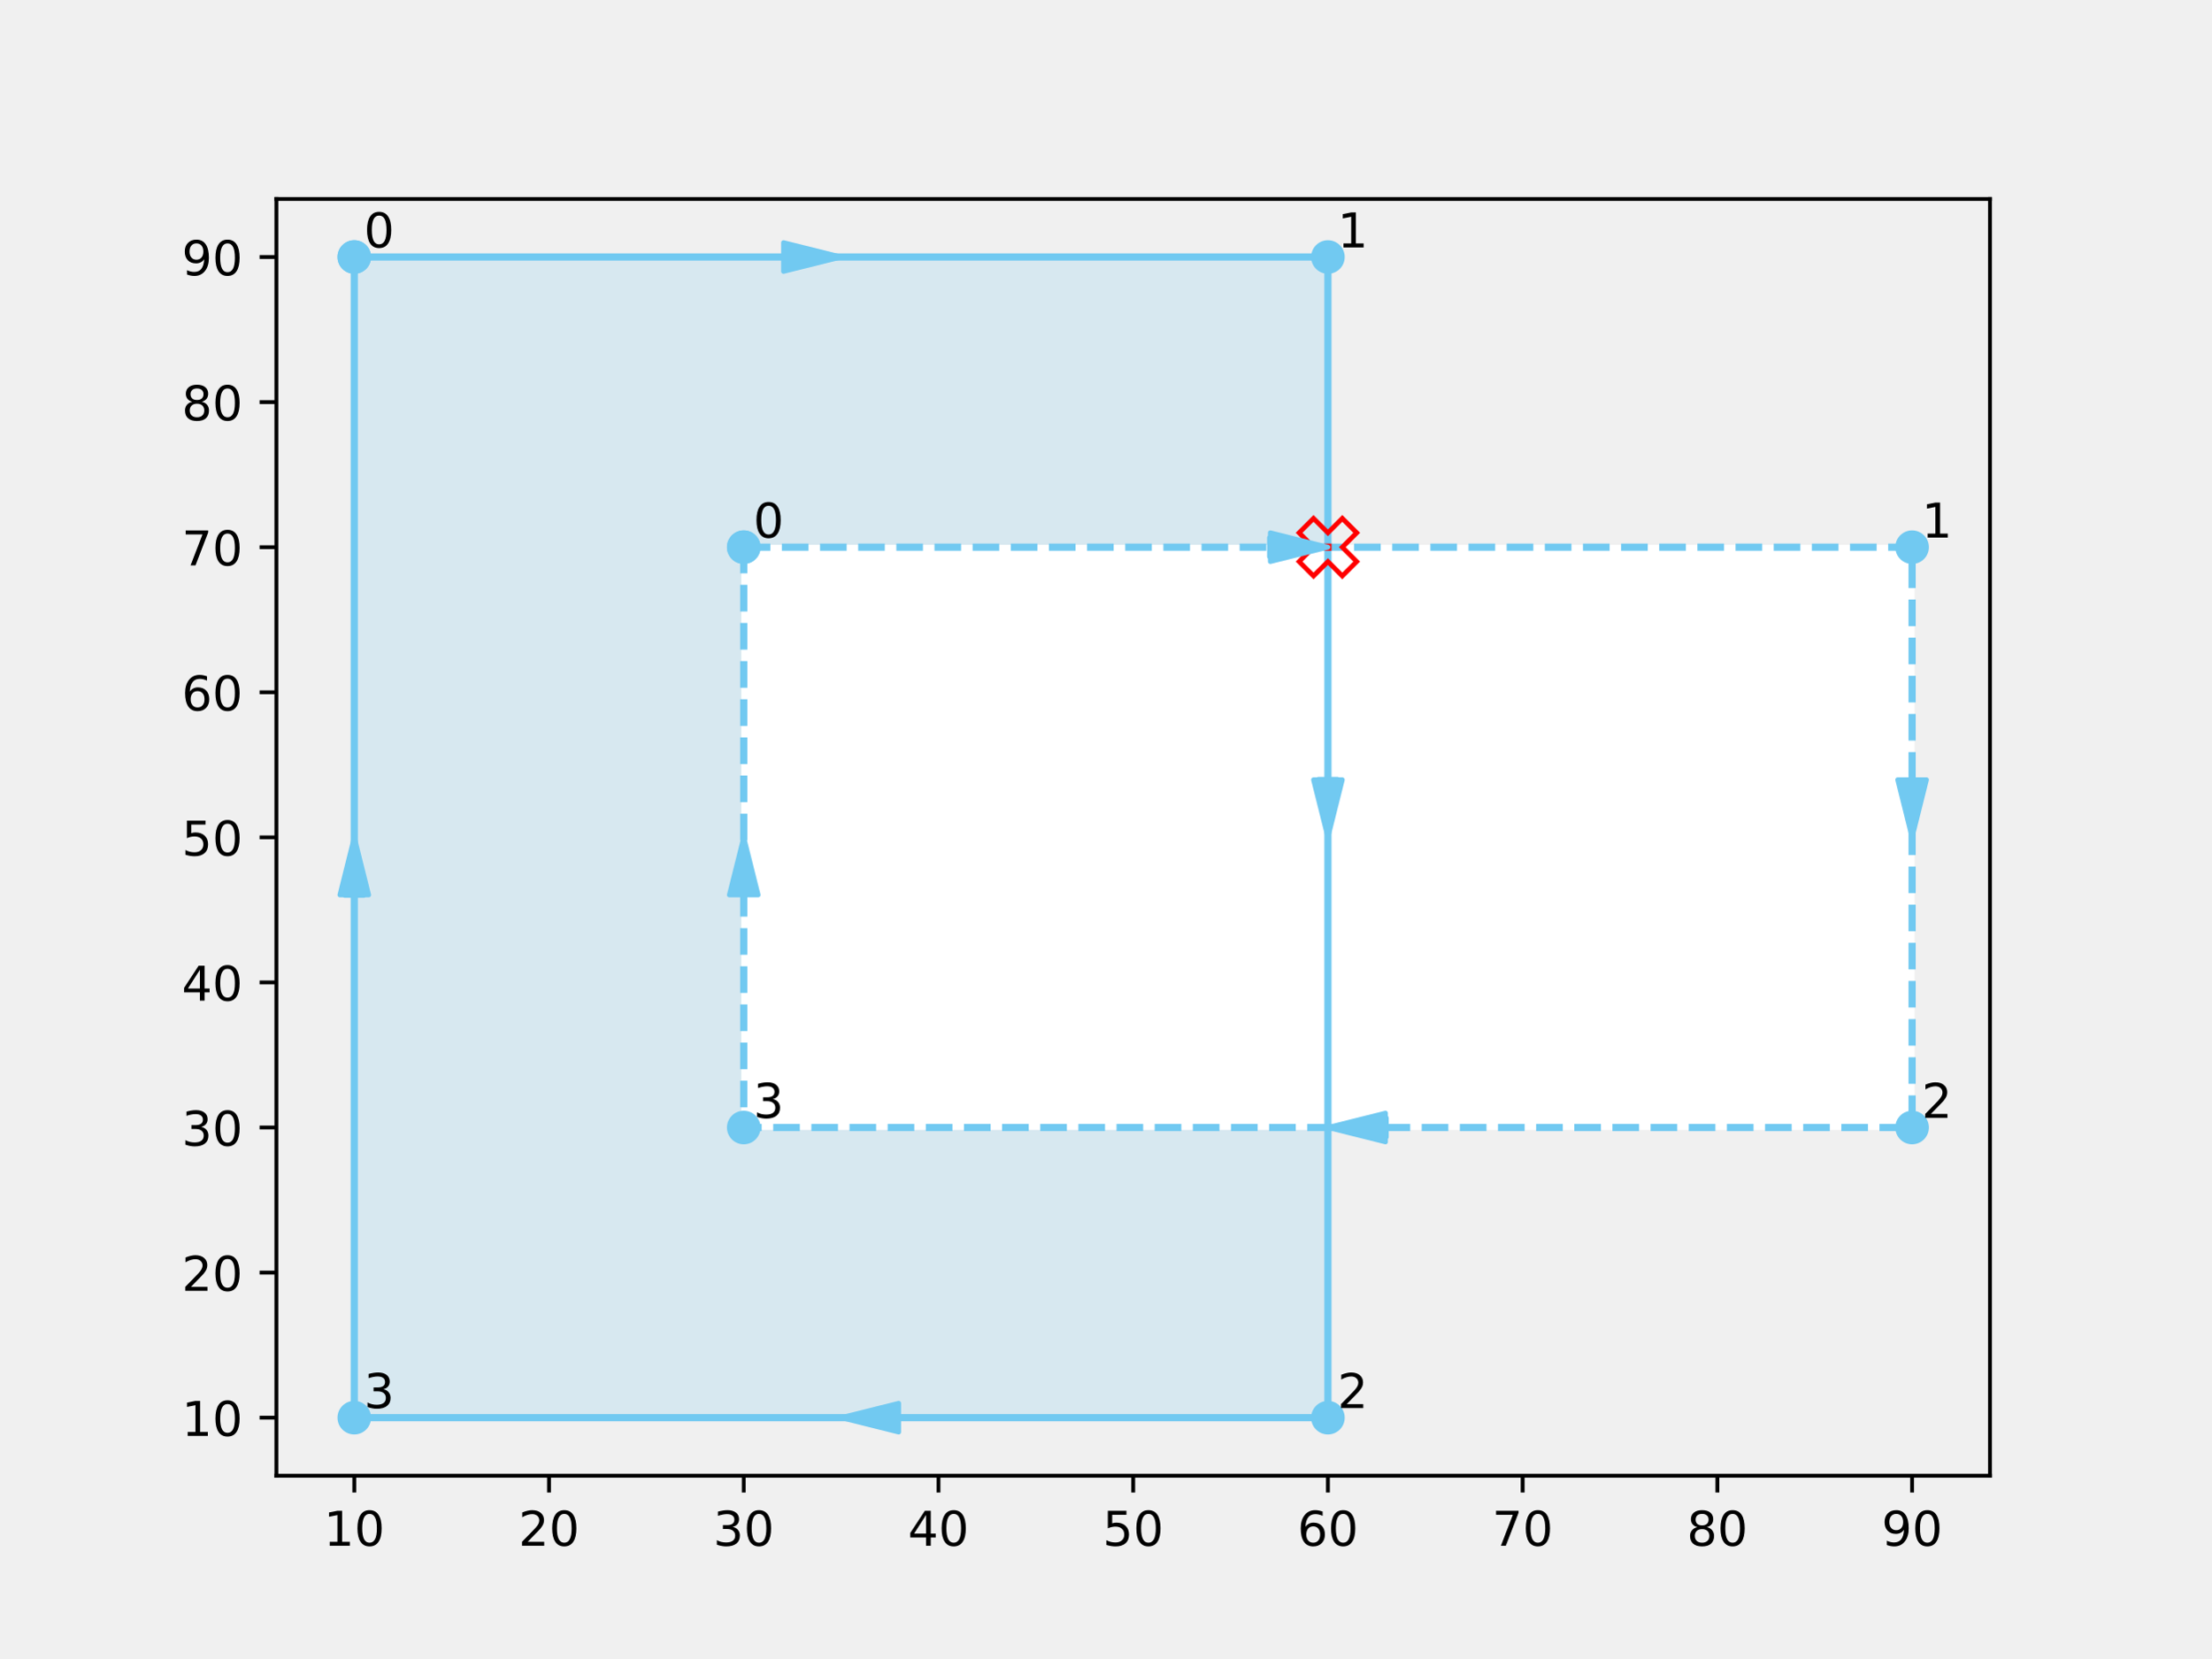
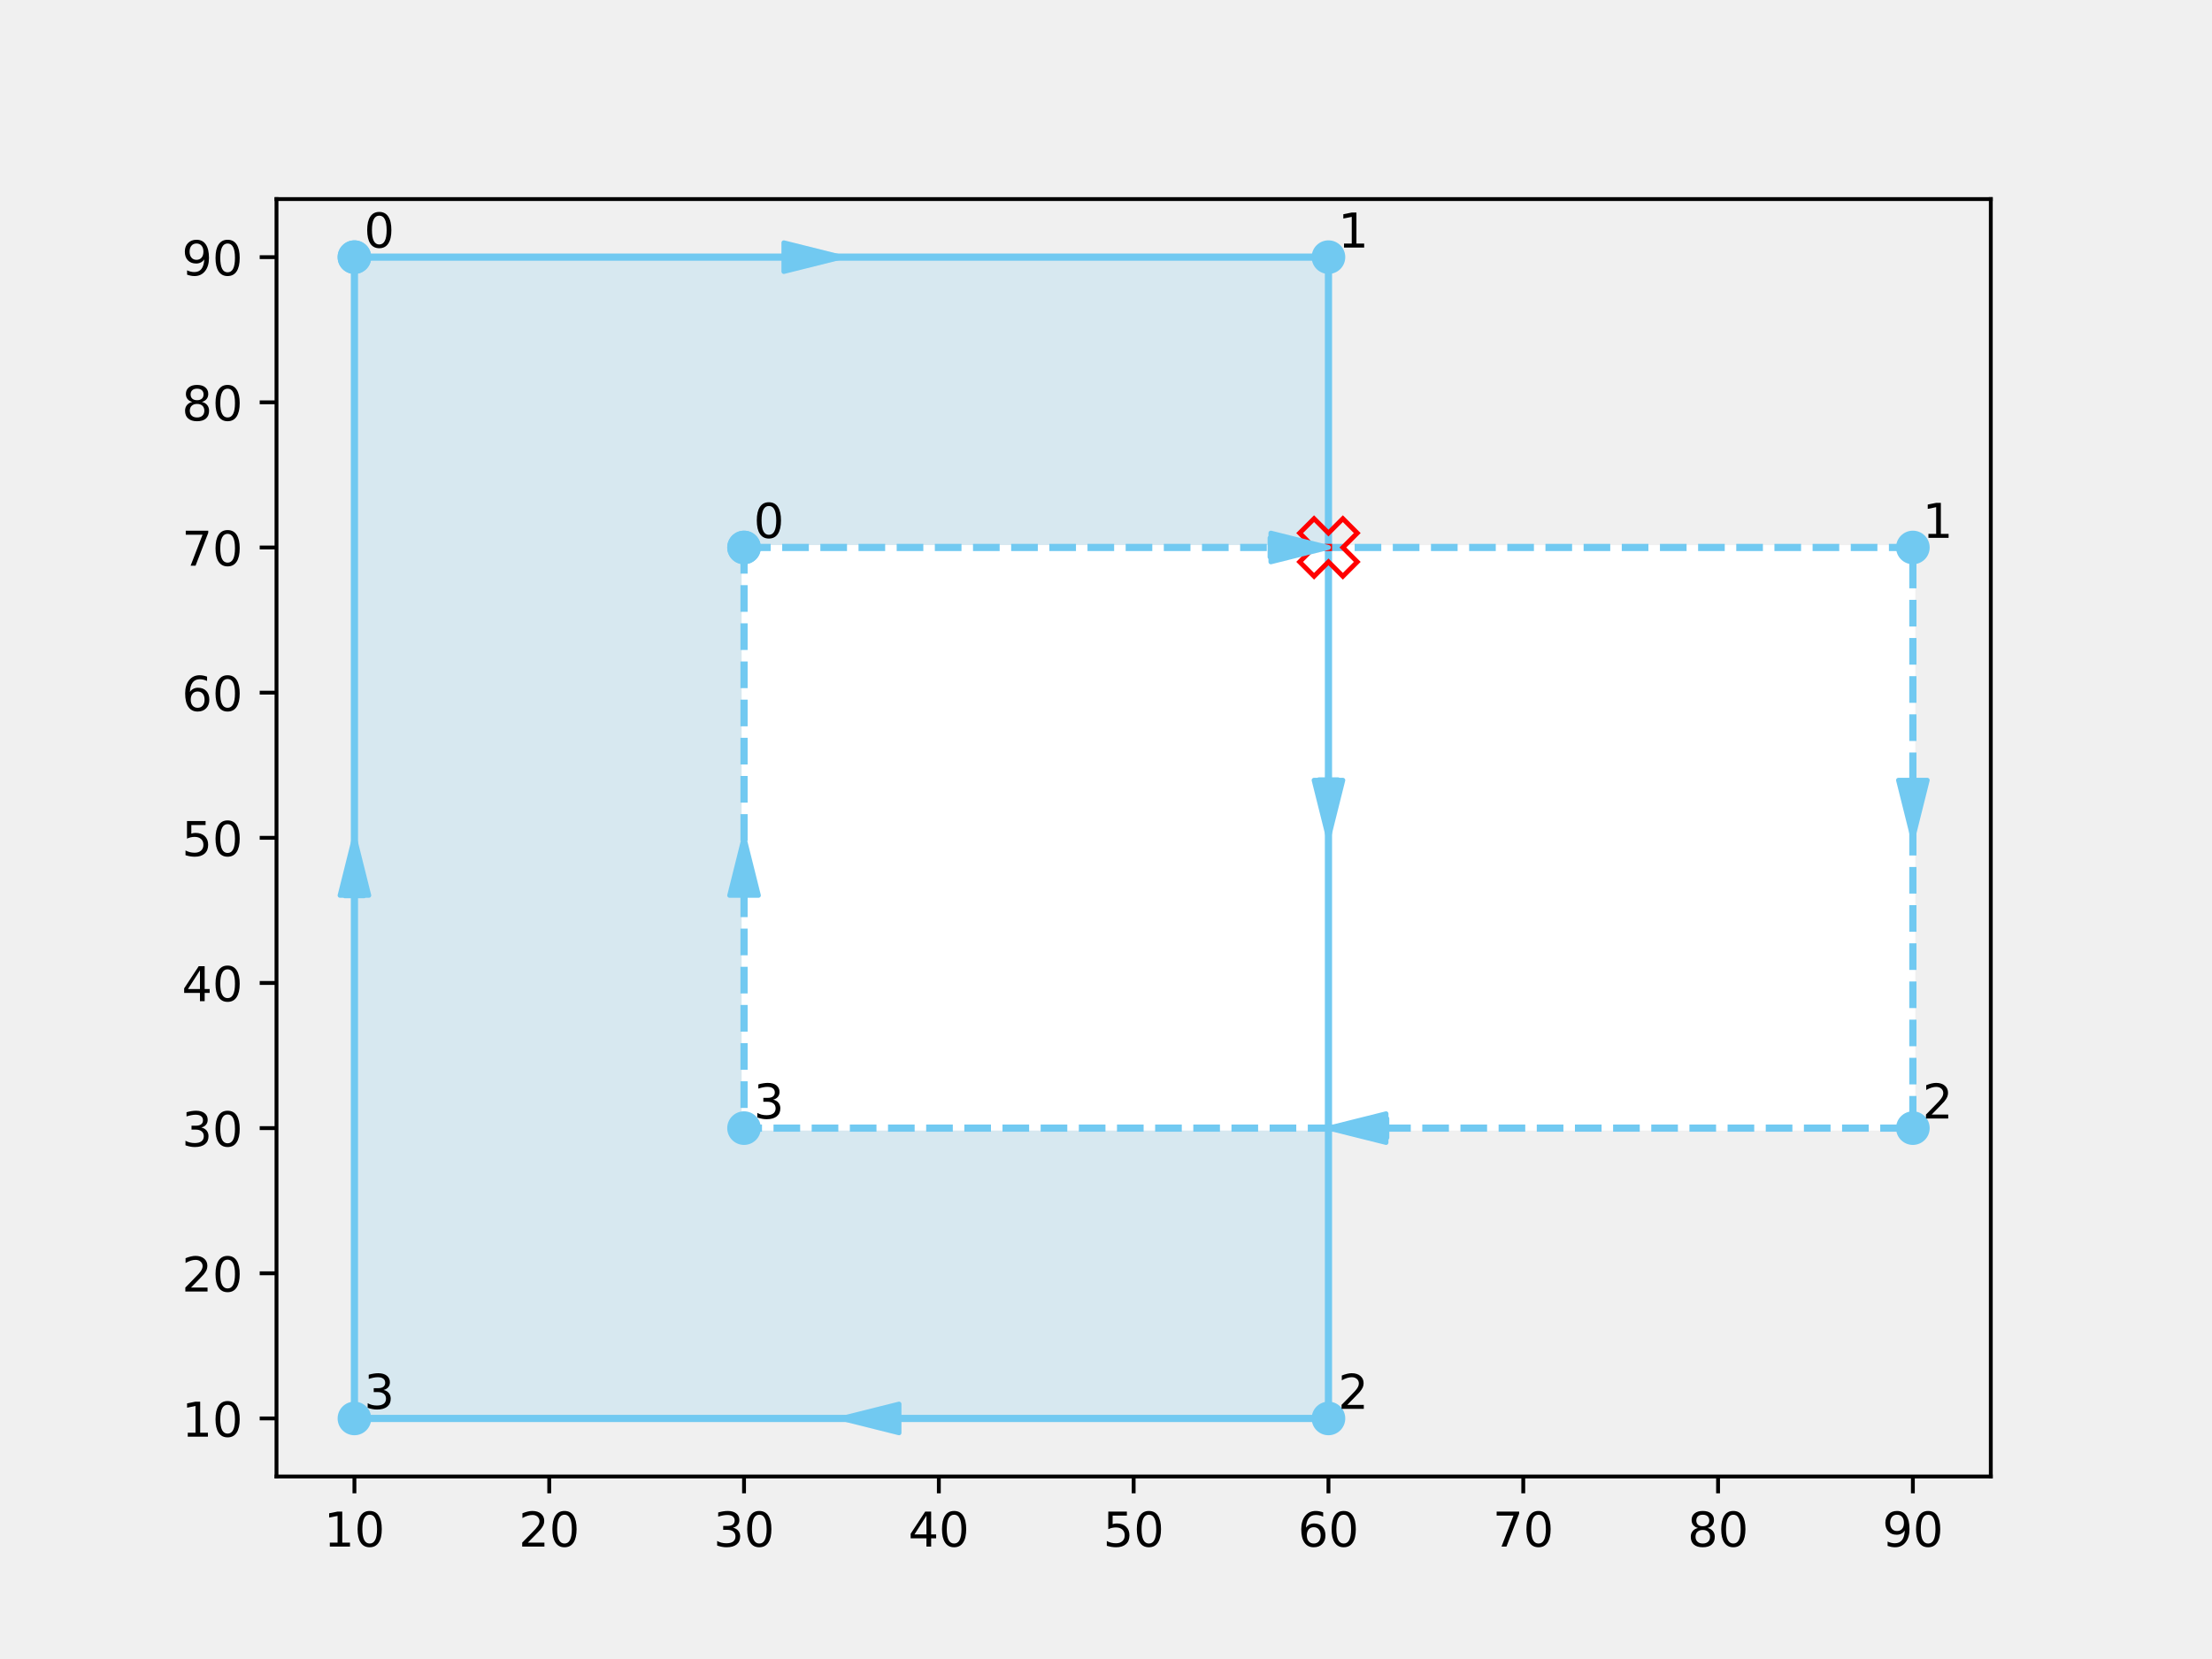
- <svg xmlns="http://www.w3.org/2000/svg" xmlns:xlink="http://www.w3.org/1999/xlink" width="460.8pt" height="345.6pt" viewBox="0 0 460.8 345.6" version="1.1">
+ <svg xmlns="http://www.w3.org/2000/svg" xmlns:xlink="http://www.w3.org/1999/xlink" width="614.4" height="460.8" version="1.1" viewBox="0 0 460.8 345.6">
  <defs>
-     <style type="text/css">*{stroke-linejoin: round; stroke-linecap: butt}</style>
+     <style type="text/css">*{stroke-linejoin:round;stroke-linecap:butt}</style>
  </defs>
  <g id="figure_1">
    <g id="patch_1">
-       <path d="M 0 345.6  L 460.8 345.6  L 460.8 0  L 0 0  L 0 345.6  z " style="fill: none" />
+       <path d="M 0 345.6 L 460.8 345.6 L 460.8 0 L 0 0 L 0 345.6 z" style="fill:none" />
    </g>
    <g id="axes_1">
      <g id="patch_2">
-         <path d="M 57.6 307.584  L 414.72 307.584  L 414.72 41.472  L 57.6 41.472  L 57.6 307.584  z " style="fill: none" />
+         <path d="M 57.6 307.584 L 414.72 307.584 L 414.72 41.472 L 57.6 41.472 L 57.6 307.584 z" style="fill:none" />
      </g>
      <g id="patch_3">
-         <path d="M 73.833 53.568  L 276.742 53.568  L 276.742 295.488  L 73.833 295.488  z " clip-path="url(#pf041de0069)" style="fill: #71c9f1; opacity: 0.2; stroke: #71c9f1; stroke-linejoin: miter" />
+         <path d="M 73.833 53.568 L 276.742 53.568 L 276.742 295.488 L 73.833 295.488 z" clip-path="url(#pf041de0069)" style="fill:#71c9f1;opacity:.2;stroke:#71c9f1;stroke-linejoin:miter" />
      </g>
      <g id="patch_4">
-         <path d="M 154.996 114.048  L 398.487 114.048  L 398.487 235.008  L 154.996 235.008  z " clip-path="url(#pf041de0069)" style="fill: #ffffff; stroke: #ffffff; stroke-linejoin: miter" />
+         <path d="M 154.996 114.048 L 398.487 114.048 L 398.487 235.008 L 154.996 235.008 z" clip-path="url(#pf041de0069)" style="fill:#fff;stroke:#fff;stroke-linejoin:miter" />
      </g>
      <g id="matplotlib.axis_1">
        <g id="xtick_1">
          <g id="line2d_1">
            <defs>
-               <path id="mf2d7b85105" d="M 0 0  L 0 3.5  " style="stroke: #000000; stroke-width: 0.8" />
+               <path id="mf2d7b85105" d="M 0 0 L 0 3.5" style="stroke:#000;stroke-width:.8" />
            </defs>
            <g>
-               <use xlink:href="#mf2d7b85105" x="73.833" y="307.584" style="stroke: #000000; stroke-width: 0.8" />
+               <use x="73.833" y="307.584" xlink:href="#mf2d7b85105" style="stroke:#000;stroke-width:.8" />
            </g>
          </g>
          <g id="text_1">
            <g transform="translate(67.47023 322.1824) scale(0.1 -0.1)">
              <defs>
-                 <path id="DejaVuSans-31" d="M 794 531  L 1825 531  L 1825 4091  L 703 3866  L 703 4441  L 1819 4666  L 2450 4666  L 2450 531  L 3481 531  L 3481 0  L 794 0  L 794 531  z " transform="scale(0.015625)" />
-                 <path id="DejaVuSans-30" d="M 2034 4250  Q 1547 4250 1301 3770  Q 1056 3291 1056 2328  Q 1056 1369 1301 889  Q 1547 409 2034 409  Q 2525 409 2770 889  Q 3016 1369 3016 2328  Q 3016 3291 2770 3770  Q 2525 4250 2034 4250  z M 2034 4750  Q 2819 4750 3233 4129  Q 3647 3509 3647 2328  Q 3647 1150 3233 529  Q 2819 -91 2034 -91  Q 1250 -91 836 529  Q 422 1150 422 2328  Q 422 3509 836 4129  Q 1250 4750 2034 4750  z " transform="scale(0.015625)" />
+                 <path id="DejaVuSans-31" d="M 794 531 L 1825 531 L 1825 4091 L 703 3866 L 703 4441 L 1819 4666 L 2450 4666 L 2450 531 L 3481 531 L 3481 0 L 794 0 L 794 531 z" transform="scale(0.015625)" />
+                 <path id="DejaVuSans-30" d="M 2034 4250 Q 1547 4250 1301 3770 Q 1056 3291 1056 2328 Q 1056 1369 1301 889 Q 1547 409 2034 409 Q 2525 409 2770 889 Q 3016 1369 3016 2328 Q 3016 3291 2770 3770 Q 2525 4250 2034 4250 z M 2034 4750 Q 2819 4750 3233 4129 Q 3647 3509 3647 2328 Q 3647 1150 3233 529 Q 2819 -91 2034 -91 Q 1250 -91 836 529 Q 422 1150 422 2328 Q 422 3509 836 4129 Q 1250 4750 2034 4750 z" transform="scale(0.015625)" />
              </defs>
              <use xlink:href="#DejaVuSans-31" />
-               <use xlink:href="#DejaVuSans-30" transform="translate(63.62305 0)" />
+               <use transform="translate(63.62305 0)" xlink:href="#DejaVuSans-30" />
            </g>
          </g>
        </g>
        <g id="xtick_2">
          <g id="line2d_2">
            <g>
-               <use xlink:href="#mf2d7b85105" x="114.415" y="307.584" style="stroke: #000000; stroke-width: 0.8" />
+               <use x="114.415" y="307.584" xlink:href="#mf2d7b85105" style="stroke:#000;stroke-width:.8" />
            </g>
          </g>
          <g id="text_2">
            <g transform="translate(108.052 322.1824) scale(0.1 -0.1)">
              <defs>
-                 <path id="DejaVuSans-32" d="M 1228 531  L 3431 531  L 3431 0  L 469 0  L 469 531  Q 828 903 1448 1529  Q 2069 2156 2228 2338  Q 2531 2678 2651 2914  Q 2772 3150 2772 3378  Q 2772 3750 2511 3984  Q 2250 4219 1831 4219  Q 1534 4219 1204 4116  Q 875 4013 500 3803  L 500 4441  Q 881 4594 1212 4672  Q 1544 4750 1819 4750  Q 2544 4750 2975 4387  Q 3406 4025 3406 3419  Q 3406 3131 3298 2873  Q 3191 2616 2906 2266  Q 2828 2175 2409 1742  Q 1991 1309 1228 531  z " transform="scale(0.015625)" />
+                 <path id="DejaVuSans-32" d="M 1228 531 L 3431 531 L 3431 0 L 469 0 L 469 531 Q 828 903 1448 1529 Q 2069 2156 2228 2338 Q 2531 2678 2651 2914 Q 2772 3150 2772 3378 Q 2772 3750 2511 3984 Q 2250 4219 1831 4219 Q 1534 4219 1204 4116 Q 875 4013 500 3803 L 500 4441 Q 881 4594 1212 4672 Q 1544 4750 1819 4750 Q 2544 4750 2975 4387 Q 3406 4025 3406 3419 Q 3406 3131 3298 2873 Q 3191 2616 2906 2266 Q 2828 2175 2409 1742 Q 1991 1309 1228 531 z" transform="scale(0.015625)" />
              </defs>
              <use xlink:href="#DejaVuSans-32" />
-               <use xlink:href="#DejaVuSans-30" transform="translate(63.62305 0)" />
+               <use transform="translate(63.62305 0)" xlink:href="#DejaVuSans-30" />
            </g>
          </g>
        </g>
        <g id="xtick_3">
          <g id="line2d_3">
            <g>
-               <use xlink:href="#mf2d7b85105" x="154.996" y="307.584" style="stroke: #000000; stroke-width: 0.8" />
+               <use x="154.996" y="307.584" xlink:href="#mf2d7b85105" style="stroke:#000;stroke-width:.8" />
            </g>
          </g>
          <g id="text_3">
            <g transform="translate(148.6339 322.1824) scale(0.1 -0.1)">
              <defs>
-                 <path id="DejaVuSans-33" d="M 2597 2516  Q 3050 2419 3304 2112  Q 3559 1806 3559 1356  Q 3559 666 3084 287  Q 2609 -91 1734 -91  Q 1441 -91 1130 -33  Q 819 25 488 141  L 488 750  Q 750 597 1062 519  Q 1375 441 1716 441  Q 2309 441 2620 675  Q 2931 909 2931 1356  Q 2931 1769 2642 2001  Q 2353 2234 1838 2234  L 1294 2234  L 1294 2753  L 1863 2753  Q 2328 2753 2575 2939  Q 2822 3125 2822 3475  Q 2822 3834 2567 4026  Q 2313 4219 1838 4219  Q 1578 4219 1281 4162  Q 984 4106 628 3988  L 628 4550  Q 988 4650 1302 4700  Q 1616 4750 1894 4750  Q 2613 4750 3031 4423  Q 3450 4097 3450 3541  Q 3450 3153 3228 2886  Q 3006 2619 2597 2516  z " transform="scale(0.015625)" />
+                 <path id="DejaVuSans-33" d="M 2597 2516 Q 3050 2419 3304 2112 Q 3559 1806 3559 1356 Q 3559 666 3084 287 Q 2609 -91 1734 -91 Q 1441 -91 1130 -33 Q 819 25 488 141 L 488 750 Q 750 597 1062 519 Q 1375 441 1716 441 Q 2309 441 2620 675 Q 2931 909 2931 1356 Q 2931 1769 2642 2001 Q 2353 2234 1838 2234 L 1294 2234 L 1294 2753 L 1863 2753 Q 2328 2753 2575 2939 Q 2822 3125 2822 3475 Q 2822 3834 2567 4026 Q 2313 4219 1838 4219 Q 1578 4219 1281 4162 Q 984 4106 628 3988 L 628 4550 Q 988 4650 1302 4700 Q 1616 4750 1894 4750 Q 2613 4750 3031 4423 Q 3450 4097 3450 3541 Q 3450 3153 3228 2886 Q 3006 2619 2597 2516 z" transform="scale(0.015625)" />
              </defs>
              <use xlink:href="#DejaVuSans-33" />
-               <use xlink:href="#DejaVuSans-30" transform="translate(63.62305 0)" />
+               <use transform="translate(63.62305 0)" xlink:href="#DejaVuSans-30" />
            </g>
          </g>
        </g>
        <g id="xtick_4">
          <g id="line2d_4">
            <g>
-               <use xlink:href="#mf2d7b85105" x="195.578" y="307.584" style="stroke: #000000; stroke-width: 0.8" />
+               <use x="195.578" y="307.584" xlink:href="#mf2d7b85105" style="stroke:#000;stroke-width:.8" />
            </g>
          </g>
          <g id="text_4">
            <g transform="translate(189.2157 322.1824) scale(0.1 -0.1)">
              <defs>
-                 <path id="DejaVuSans-34" d="M 2419 4116  L 825 1625  L 2419 1625  L 2419 4116  z M 2253 4666  L 3047 4666  L 3047 1625  L 3713 1625  L 3713 1100  L 3047 1100  L 3047 0  L 2419 0  L 2419 1100  L 313 1100  L 313 1709  L 2253 4666  z " transform="scale(0.015625)" />
+                 <path id="DejaVuSans-34" d="M 2419 4116 L 825 1625 L 2419 1625 L 2419 4116 z M 2253 4666 L 3047 4666 L 3047 1625 L 3713 1625 L 3713 1100 L 3047 1100 L 3047 0 L 2419 0 L 2419 1100 L 313 1100 L 313 1709 L 2253 4666 z" transform="scale(0.015625)" />
              </defs>
              <use xlink:href="#DejaVuSans-34" />
-               <use xlink:href="#DejaVuSans-30" transform="translate(63.62305 0)" />
+               <use transform="translate(63.62305 0)" xlink:href="#DejaVuSans-30" />
            </g>
          </g>
        </g>
        <g id="xtick_5">
          <g id="line2d_5">
            <g>
-               <use xlink:href="#mf2d7b85105" x="236.16" y="307.584" style="stroke: #000000; stroke-width: 0.8" />
+               <use x="236.16" y="307.584" xlink:href="#mf2d7b85105" style="stroke:#000;stroke-width:.8" />
            </g>
          </g>
          <g id="text_5">
            <g transform="translate(229.7975 322.1824) scale(0.1 -0.1)">
              <defs>
-                 <path id="DejaVuSans-35" d="M 691 4666  L 3169 4666  L 3169 4134  L 1269 4134  L 1269 2991  Q 1406 3038 1543 3061  Q 1681 3084 1819 3084  Q 2600 3084 3056 2656  Q 3513 2228 3513 1497  Q 3513 744 3044 326  Q 2575 -91 1722 -91  Q 1428 -91 1123 -41  Q 819 9 494 109  L 494 744  Q 775 591 1075 516  Q 1375 441 1709 441  Q 2250 441 2565 725  Q 2881 1009 2881 1497  Q 2881 1984 2565 2268  Q 2250 2553 1709 2553  Q 1456 2553 1204 2497  Q 953 2441 691 2322  L 691 4666  z " transform="scale(0.015625)" />
+                 <path id="DejaVuSans-35" d="M 691 4666 L 3169 4666 L 3169 4134 L 1269 4134 L 1269 2991 Q 1406 3038 1543 3061 Q 1681 3084 1819 3084 Q 2600 3084 3056 2656 Q 3513 2228 3513 1497 Q 3513 744 3044 326 Q 2575 -91 1722 -91 Q 1428 -91 1123 -41 Q 819 9 494 109 L 494 744 Q 775 591 1075 516 Q 1375 441 1709 441 Q 2250 441 2565 725 Q 2881 1009 2881 1497 Q 2881 1984 2565 2268 Q 2250 2553 1709 2553 Q 1456 2553 1204 2497 Q 953 2441 691 2322 L 691 4666 z" transform="scale(0.015625)" />
              </defs>
              <use xlink:href="#DejaVuSans-35" />
-               <use xlink:href="#DejaVuSans-30" transform="translate(63.62305 0)" />
+               <use transform="translate(63.62305 0)" xlink:href="#DejaVuSans-30" />
            </g>
          </g>
        </g>
        <g id="xtick_6">
          <g id="line2d_6">
            <g>
-               <use xlink:href="#mf2d7b85105" x="276.742" y="307.584" style="stroke: #000000; stroke-width: 0.8" />
+               <use x="276.742" y="307.584" xlink:href="#mf2d7b85105" style="stroke:#000;stroke-width:.8" />
            </g>
          </g>
          <g id="text_6">
            <g transform="translate(270.3793 322.1824) scale(0.1 -0.1)">
              <defs>
-                 <path id="DejaVuSans-36" d="M 2113 2584  Q 1688 2584 1439 2293  Q 1191 2003 1191 1497  Q 1191 994 1439 701  Q 1688 409 2113 409  Q 2538 409 2786 701  Q 3034 994 3034 1497  Q 3034 2003 2786 2293  Q 2538 2584 2113 2584  z M 3366 4563  L 3366 3988  Q 3128 4100 2886 4159  Q 2644 4219 2406 4219  Q 1781 4219 1451 3797  Q 1122 3375 1075 2522  Q 1259 2794 1537 2939  Q 1816 3084 2150 3084  Q 2853 3084 3261 2657  Q 3669 2231 3669 1497  Q 3669 778 3244 343  Q 2819 -91 2113 -91  Q 1303 -91 875 529  Q 447 1150 447 2328  Q 447 3434 972 4092  Q 1497 4750 2381 4750  Q 2619 4750 2861 4703  Q 3103 4656 3366 4563  z " transform="scale(0.015625)" />
+                 <path id="DejaVuSans-36" d="M 2113 2584 Q 1688 2584 1439 2293 Q 1191 2003 1191 1497 Q 1191 994 1439 701 Q 1688 409 2113 409 Q 2538 409 2786 701 Q 3034 994 3034 1497 Q 3034 2003 2786 2293 Q 2538 2584 2113 2584 z M 3366 4563 L 3366 3988 Q 3128 4100 2886 4159 Q 2644 4219 2406 4219 Q 1781 4219 1451 3797 Q 1122 3375 1075 2522 Q 1259 2794 1537 2939 Q 1816 3084 2150 3084 Q 2853 3084 3261 2657 Q 3669 2231 3669 1497 Q 3669 778 3244 343 Q 2819 -91 2113 -91 Q 1303 -91 875 529 Q 447 1150 447 2328 Q 447 3434 972 4092 Q 1497 4750 2381 4750 Q 2619 4750 2861 4703 Q 3103 4656 3366 4563 z" transform="scale(0.015625)" />
              </defs>
              <use xlink:href="#DejaVuSans-36" />
-               <use xlink:href="#DejaVuSans-30" transform="translate(63.62305 0)" />
+               <use transform="translate(63.62305 0)" xlink:href="#DejaVuSans-30" />
            </g>
          </g>
        </g>
        <g id="xtick_7">
          <g id="line2d_7">
            <g>
-               <use xlink:href="#mf2d7b85105" x="317.324" y="307.584" style="stroke: #000000; stroke-width: 0.8" />
+               <use x="317.324" y="307.584" xlink:href="#mf2d7b85105" style="stroke:#000;stroke-width:.8" />
            </g>
          </g>
          <g id="text_7">
            <g transform="translate(310.9611 322.1824) scale(0.1 -0.1)">
              <defs>
-                 <path id="DejaVuSans-37" d="M 525 4666  L 3525 4666  L 3525 4397  L 1831 0  L 1172 0  L 2766 4134  L 525 4134  L 525 4666  z " transform="scale(0.015625)" />
+                 <path id="DejaVuSans-37" d="M 525 4666 L 3525 4666 L 3525 4397 L 1831 0 L 1172 0 L 2766 4134 L 525 4134 L 525 4666 z" transform="scale(0.015625)" />
              </defs>
              <use xlink:href="#DejaVuSans-37" />
-               <use xlink:href="#DejaVuSans-30" transform="translate(63.62305 0)" />
+               <use transform="translate(63.62305 0)" xlink:href="#DejaVuSans-30" />
            </g>
          </g>
        </g>
        <g id="xtick_8">
          <g id="line2d_8">
            <g>
-               <use xlink:href="#mf2d7b85105" x="357.905" y="307.584" style="stroke: #000000; stroke-width: 0.8" />
+               <use x="357.905" y="307.584" xlink:href="#mf2d7b85105" style="stroke:#000;stroke-width:.8" />
            </g>
          </g>
          <g id="text_8">
            <g transform="translate(351.543 322.1824) scale(0.1 -0.1)">
              <defs>
-                 <path id="DejaVuSans-38" d="M 2034 2216  Q 1584 2216 1326 1975  Q 1069 1734 1069 1313  Q 1069 891 1326 650  Q 1584 409 2034 409  Q 2484 409 2743 651  Q 3003 894 3003 1313  Q 3003 1734 2745 1975  Q 2488 2216 2034 2216  z M 1403 2484  Q 997 2584 770 2862  Q 544 3141 544 3541  Q 544 4100 942 4425  Q 1341 4750 2034 4750  Q 2731 4750 3128 4425  Q 3525 4100 3525 3541  Q 3525 3141 3298 2862  Q 3072 2584 2669 2484  Q 3125 2378 3379 2068  Q 3634 1759 3634 1313  Q 3634 634 3220 271  Q 2806 -91 2034 -91  Q 1263 -91 848 271  Q 434 634 434 1313  Q 434 1759 690 2068  Q 947 2378 1403 2484  z M 1172 3481  Q 1172 3119 1398 2916  Q 1625 2713 2034 2713  Q 2441 2713 2670 2916  Q 2900 3119 2900 3481  Q 2900 3844 2670 4047  Q 2441 4250 2034 4250  Q 1625 4250 1398 4047  Q 1172 3844 1172 3481  z " transform="scale(0.015625)" />
+                 <path id="DejaVuSans-38" d="M 2034 2216 Q 1584 2216 1326 1975 Q 1069 1734 1069 1313 Q 1069 891 1326 650 Q 1584 409 2034 409 Q 2484 409 2743 651 Q 3003 894 3003 1313 Q 3003 1734 2745 1975 Q 2488 2216 2034 2216 z M 1403 2484 Q 997 2584 770 2862 Q 544 3141 544 3541 Q 544 4100 942 4425 Q 1341 4750 2034 4750 Q 2731 4750 3128 4425 Q 3525 4100 3525 3541 Q 3525 3141 3298 2862 Q 3072 2584 2669 2484 Q 3125 2378 3379 2068 Q 3634 1759 3634 1313 Q 3634 634 3220 271 Q 2806 -91 2034 -91 Q 1263 -91 848 271 Q 434 634 434 1313 Q 434 1759 690 2068 Q 947 2378 1403 2484 z M 1172 3481 Q 1172 3119 1398 2916 Q 1625 2713 2034 2713 Q 2441 2713 2670 2916 Q 2900 3119 2900 3481 Q 2900 3844 2670 4047 Q 2441 4250 2034 4250 Q 1625 4250 1398 4047 Q 1172 3844 1172 3481 z" transform="scale(0.015625)" />
              </defs>
              <use xlink:href="#DejaVuSans-38" />
-               <use xlink:href="#DejaVuSans-30" transform="translate(63.62305 0)" />
+               <use transform="translate(63.62305 0)" xlink:href="#DejaVuSans-30" />
            </g>
          </g>
        </g>
        <g id="xtick_9">
          <g id="line2d_9">
            <g>
-               <use xlink:href="#mf2d7b85105" x="398.487" y="307.584" style="stroke: #000000; stroke-width: 0.8" />
+               <use x="398.487" y="307.584" xlink:href="#mf2d7b85105" style="stroke:#000;stroke-width:.8" />
            </g>
          </g>
          <g id="text_9">
            <g transform="translate(392.1248 322.1824) scale(0.1 -0.1)">
              <defs>
-                 <path id="DejaVuSans-39" d="M 703 97  L 703 672  Q 941 559 1184 500  Q 1428 441 1663 441  Q 2288 441 2617 861  Q 2947 1281 2994 2138  Q 2813 1869 2534 1725  Q 2256 1581 1919 1581  Q 1219 1581 811 2004  Q 403 2428 403 3163  Q 403 3881 828 4315  Q 1253 4750 1959 4750  Q 2769 4750 3195 4129  Q 3622 3509 3622 2328  Q 3622 1225 3098 567  Q 2575 -91 1691 -91  Q 1453 -91 1209 -44  Q 966 3 703 97  z M 1959 2075  Q 2384 2075 2632 2365  Q 2881 2656 2881 3163  Q 2881 3666 2632 3958  Q 2384 4250 1959 4250  Q 1534 4250 1286 3958  Q 1038 3666 1038 3163  Q 1038 2656 1286 2365  Q 1534 2075 1959 2075  z " transform="scale(0.015625)" />
+                 <path id="DejaVuSans-39" d="M 703 97 L 703 672 Q 941 559 1184 500 Q 1428 441 1663 441 Q 2288 441 2617 861 Q 2947 1281 2994 2138 Q 2813 1869 2534 1725 Q 2256 1581 1919 1581 Q 1219 1581 811 2004 Q 403 2428 403 3163 Q 403 3881 828 4315 Q 1253 4750 1959 4750 Q 2769 4750 3195 4129 Q 3622 3509 3622 2328 Q 3622 1225 3098 567 Q 2575 -91 1691 -91 Q 1453 -91 1209 -44 Q 966 3 703 97 z M 1959 2075 Q 2384 2075 2632 2365 Q 2881 2656 2881 3163 Q 2881 3666 2632 3958 Q 2384 4250 1959 4250 Q 1534 4250 1286 3958 Q 1038 3666 1038 3163 Q 1038 2656 1286 2365 Q 1534 2075 1959 2075 z" transform="scale(0.015625)" />
              </defs>
              <use xlink:href="#DejaVuSans-39" />
-               <use xlink:href="#DejaVuSans-30" transform="translate(63.62305 0)" />
+               <use transform="translate(63.62305 0)" xlink:href="#DejaVuSans-30" />
            </g>
          </g>
        </g>
      </g>
      <g id="matplotlib.axis_2">
        <g id="ytick_1">
          <g id="line2d_10">
            <defs>
-               <path id="m45ec78c492" d="M 0 0  L -3.5 0  " style="stroke: #000000; stroke-width: 0.8" />
+               <path id="m45ec78c492" d="M 0 0 L -3.5 0" style="stroke:#000;stroke-width:.8" />
            </defs>
            <g>
-               <use xlink:href="#m45ec78c492" x="57.6" y="295.488" style="stroke: #000000; stroke-width: 0.8" />
+               <use x="57.6" y="295.488" xlink:href="#m45ec78c492" style="stroke:#000;stroke-width:.8" />
            </g>
          </g>
          <g id="text_10">
            <g transform="translate(37.875 299.2872) scale(0.1 -0.1)">
              <use xlink:href="#DejaVuSans-31" />
-               <use xlink:href="#DejaVuSans-30" transform="translate(63.62305 0)" />
+               <use transform="translate(63.62305 0)" xlink:href="#DejaVuSans-30" />
            </g>
          </g>
        </g>
        <g id="ytick_2">
          <g id="line2d_11">
            <g>
-               <use xlink:href="#m45ec78c492" x="57.6" y="265.248" style="stroke: #000000; stroke-width: 0.8" />
+               <use x="57.6" y="265.248" xlink:href="#m45ec78c492" style="stroke:#000;stroke-width:.8" />
            </g>
          </g>
          <g id="text_11">
            <g transform="translate(37.875 269.0472) scale(0.1 -0.1)">
              <use xlink:href="#DejaVuSans-32" />
-               <use xlink:href="#DejaVuSans-30" transform="translate(63.62305 0)" />
+               <use transform="translate(63.62305 0)" xlink:href="#DejaVuSans-30" />
            </g>
          </g>
        </g>
        <g id="ytick_3">
          <g id="line2d_12">
            <g>
-               <use xlink:href="#m45ec78c492" x="57.6" y="235.008" style="stroke: #000000; stroke-width: 0.8" />
+               <use x="57.6" y="235.008" xlink:href="#m45ec78c492" style="stroke:#000;stroke-width:.8" />
            </g>
          </g>
          <g id="text_12">
            <g transform="translate(37.875 238.8072) scale(0.1 -0.1)">
              <use xlink:href="#DejaVuSans-33" />
-               <use xlink:href="#DejaVuSans-30" transform="translate(63.62305 0)" />
+               <use transform="translate(63.62305 0)" xlink:href="#DejaVuSans-30" />
            </g>
          </g>
        </g>
        <g id="ytick_4">
          <g id="line2d_13">
            <g>
-               <use xlink:href="#m45ec78c492" x="57.6" y="204.768" style="stroke: #000000; stroke-width: 0.8" />
+               <use x="57.6" y="204.768" xlink:href="#m45ec78c492" style="stroke:#000;stroke-width:.8" />
            </g>
          </g>
          <g id="text_13">
            <g transform="translate(37.875 208.5672) scale(0.1 -0.1)">
              <use xlink:href="#DejaVuSans-34" />
-               <use xlink:href="#DejaVuSans-30" transform="translate(63.62305 0)" />
+               <use transform="translate(63.62305 0)" xlink:href="#DejaVuSans-30" />
            </g>
          </g>
        </g>
        <g id="ytick_5">
          <g id="line2d_14">
            <g>
-               <use xlink:href="#m45ec78c492" x="57.6" y="174.528" style="stroke: #000000; stroke-width: 0.8" />
+               <use x="57.6" y="174.528" xlink:href="#m45ec78c492" style="stroke:#000;stroke-width:.8" />
            </g>
          </g>
          <g id="text_14">
            <g transform="translate(37.875 178.3272) scale(0.1 -0.1)">
              <use xlink:href="#DejaVuSans-35" />
-               <use xlink:href="#DejaVuSans-30" transform="translate(63.62305 0)" />
+               <use transform="translate(63.62305 0)" xlink:href="#DejaVuSans-30" />
            </g>
          </g>
        </g>
        <g id="ytick_6">
          <g id="line2d_15">
            <g>
-               <use xlink:href="#m45ec78c492" x="57.6" y="144.288" style="stroke: #000000; stroke-width: 0.8" />
+               <use x="57.6" y="144.288" xlink:href="#m45ec78c492" style="stroke:#000;stroke-width:.8" />
            </g>
          </g>
          <g id="text_15">
            <g transform="translate(37.875 148.0872) scale(0.1 -0.1)">
              <use xlink:href="#DejaVuSans-36" />
-               <use xlink:href="#DejaVuSans-30" transform="translate(63.62305 0)" />
+               <use transform="translate(63.62305 0)" xlink:href="#DejaVuSans-30" />
            </g>
          </g>
        </g>
        <g id="ytick_7">
          <g id="line2d_16">
            <g>
-               <use xlink:href="#m45ec78c492" x="57.6" y="114.048" style="stroke: #000000; stroke-width: 0.8" />
+               <use x="57.6" y="114.048" xlink:href="#m45ec78c492" style="stroke:#000;stroke-width:.8" />
            </g>
          </g>
          <g id="text_16">
            <g transform="translate(37.875 117.8472) scale(0.1 -0.1)">
              <use xlink:href="#DejaVuSans-37" />
-               <use xlink:href="#DejaVuSans-30" transform="translate(63.62305 0)" />
+               <use transform="translate(63.62305 0)" xlink:href="#DejaVuSans-30" />
            </g>
          </g>
        </g>
        <g id="ytick_8">
          <g id="line2d_17">
            <g>
-               <use xlink:href="#m45ec78c492" x="57.6" y="83.808" style="stroke: #000000; stroke-width: 0.8" />
+               <use x="57.6" y="83.808" xlink:href="#m45ec78c492" style="stroke:#000;stroke-width:.8" />
            </g>
          </g>
          <g id="text_17">
            <g transform="translate(37.875 87.60722) scale(0.1 -0.1)">
              <use xlink:href="#DejaVuSans-38" />
-               <use xlink:href="#DejaVuSans-30" transform="translate(63.62305 0)" />
+               <use transform="translate(63.62305 0)" xlink:href="#DejaVuSans-30" />
            </g>
          </g>
        </g>
        <g id="ytick_9">
          <g id="line2d_18">
            <g>
-               <use xlink:href="#m45ec78c492" x="57.6" y="53.568" style="stroke: #000000; stroke-width: 0.8" />
+               <use x="57.6" y="53.568" xlink:href="#m45ec78c492" style="stroke:#000;stroke-width:.8" />
            </g>
          </g>
          <g id="text_18">
            <g transform="translate(37.875 57.36722) scale(0.1 -0.1)">
              <use xlink:href="#DejaVuSans-39" />
-               <use xlink:href="#DejaVuSans-30" transform="translate(63.62305 0)" />
+               <use transform="translate(63.62305 0)" xlink:href="#DejaVuSans-30" />
            </g>
          </g>
        </g>
      </g>
      <g id="line2d_19">
-         <path d="M 73.833 53.568  L 276.742 53.568  L 276.742 295.488  L 73.833 295.488  L 73.833 53.568  " clip-path="url(#pf041de0069)" style="fill: none; stroke: #71c9f1; stroke-width: 1.5; stroke-linecap: square" />
+         <path d="M 73.833 53.568 L 276.742 53.568 L 276.742 295.488 L 73.833 295.488 L 73.833 53.568" clip-path="url(#pf041de0069)" style="fill:none;stroke:#71c9f1;stroke-width:1.5;stroke-linecap:square" />
        <defs>
-           <path id="m3243a93101" d="M 0 3  C 0.796 3 1.559 2.684 2.121 2.121  C 2.684 1.559 3 0.796 3 0  C 3 -0.796 2.684 -1.559 2.121 -2.121  C 1.559 -2.684 0.796 -3 0 -3  C -0.796 -3 -1.559 -2.684 -2.121 -2.121  C -2.684 -1.559 -3 -0.796 -3 0  C -3 0.796 -2.684 1.559 -2.121 2.121  C -1.559 2.684 -0.796 3 0 3  z " style="stroke: #71c9f1" />
+           <path id="m3243a93101" d="M 0 3 C 0.796 3 1.559 2.684 2.121 2.121 C 2.684 1.559 3 0.796 3 0 C 3 -0.796 2.684 -1.559 2.121 -2.121 C 1.559 -2.684 0.796 -3 0 -3 C -0.796 -3 -1.559 -2.684 -2.121 -2.121 C -2.684 -1.559 -3 -0.796 -3 0 C -3 0.796 -2.684 1.559 -2.121 2.121 C -1.559 2.684 -0.796 3 0 3 z" style="stroke:#71c9f1" />
        </defs>
        <g clip-path="url(#pf041de0069)">
-           <use xlink:href="#m3243a93101" x="73.833" y="53.568" style="fill: #71c9f1; stroke: #71c9f1" />
-           <use xlink:href="#m3243a93101" x="276.742" y="53.568" style="fill: #71c9f1; stroke: #71c9f1" />
-           <use xlink:href="#m3243a93101" x="276.742" y="295.488" style="fill: #71c9f1; stroke: #71c9f1" />
-           <use xlink:href="#m3243a93101" x="73.833" y="295.488" style="fill: #71c9f1; stroke: #71c9f1" />
-           <use xlink:href="#m3243a93101" x="73.833" y="53.568" style="fill: #71c9f1; stroke: #71c9f1" />
+           <use x="73.833" y="53.568" xlink:href="#m3243a93101" style="fill:#71c9f1;stroke:#71c9f1" />
+           <use x="276.742" y="53.568" xlink:href="#m3243a93101" style="fill:#71c9f1;stroke:#71c9f1" />
+           <use x="276.742" y="295.488" xlink:href="#m3243a93101" style="fill:#71c9f1;stroke:#71c9f1" />
+           <use x="73.833" y="295.488" xlink:href="#m3243a93101" style="fill:#71c9f1;stroke:#71c9f1" />
+           <use x="73.833" y="53.568" xlink:href="#m3243a93101" style="fill:#71c9f1;stroke:#71c9f1" />
        </g>
      </g>
      <g id="line2d_20">
-         <path d="M 154.996 114.048  L 398.487 114.048  L 398.487 235.008  L 154.996 235.008  L 154.996 114.048  " clip-path="url(#pf041de0069)" style="fill: none; stroke-dasharray: 5.55,2.4; stroke-dashoffset: 0; stroke: #71c9f1; stroke-width: 1.5" />
+         <path d="M 154.996 114.048 L 398.487 114.048 L 398.487 235.008 L 154.996 235.008 L 154.996 114.048" clip-path="url(#pf041de0069)" style="fill:none;stroke-dasharray:5.55,2.4;stroke-dashoffset:0;stroke:#71c9f1;stroke-width:1.5" />
        <g clip-path="url(#pf041de0069)">
-           <use xlink:href="#m3243a93101" x="154.996" y="114.048" style="fill: #71c9f1; stroke: #71c9f1" />
-           <use xlink:href="#m3243a93101" x="398.487" y="114.048" style="fill: #71c9f1; stroke: #71c9f1" />
-           <use xlink:href="#m3243a93101" x="398.487" y="235.008" style="fill: #71c9f1; stroke: #71c9f1" />
-           <use xlink:href="#m3243a93101" x="154.996" y="235.008" style="fill: #71c9f1; stroke: #71c9f1" />
-           <use xlink:href="#m3243a93101" x="154.996" y="114.048" style="fill: #71c9f1; stroke: #71c9f1" />
+           <use x="154.996" y="114.048" xlink:href="#m3243a93101" style="fill:#71c9f1;stroke:#71c9f1" />
+           <use x="398.487" y="114.048" xlink:href="#m3243a93101" style="fill:#71c9f1;stroke:#71c9f1" />
+           <use x="398.487" y="235.008" xlink:href="#m3243a93101" style="fill:#71c9f1;stroke:#71c9f1" />
+           <use x="154.996" y="235.008" xlink:href="#m3243a93101" style="fill:#71c9f1;stroke:#71c9f1" />
+           <use x="154.996" y="114.048" xlink:href="#m3243a93101" style="fill:#71c9f1;stroke:#71c9f1" />
        </g>
      </g>
      <g id="line2d_21">
-         <path d="M 276.742 114.048  " clip-path="url(#pf041de0069)" style="fill: none; stroke: #ff0000; stroke-width: 1.5; stroke-linecap: square" />
+         <path d="M 276.742 114.048" clip-path="url(#pf041de0069)" style="fill:none;stroke:red;stroke-width:1.5;stroke-linecap:square" />
        <defs>
-           <path id="mfe46d738a0" d="M -3 6  L 0 3  L 3 6  L 6 3  L 3 0  L 6 -3  L 3 -6  L 0 -3  L -3 -6  L -6 -3  L -3 0  L -6 3  z " style="stroke: #ff0000; stroke-linejoin: miter" />
+           <path id="mfe46d738a0" d="M -3 6 L 0 3 L 3 6 L 6 3 L 3 0 L 6 -3 L 3 -6 L 0 -3 L -3 -6 L -6 -3 L -3 0 L -6 3 z" style="stroke:red;stroke-linejoin:miter" />
        </defs>
        <g clip-path="url(#pf041de0069)">
-           <use xlink:href="#mfe46d738a0" x="276.742" y="114.048" style="fill-opacity: 0; stroke: #ff0000; stroke-linejoin: miter" />
+           <use x="276.742" y="114.048" xlink:href="#mfe46d738a0" style="fill-opacity:0;stroke:red;stroke-linejoin:miter" />
        </g>
      </g>
      <g id="patch_5">
-         <path d="M 57.6 307.584  L 57.6 41.472  " style="fill: none; stroke: #000000; stroke-width: 0.8; stroke-linejoin: miter; stroke-linecap: square" />
+         <path d="M 57.6 307.584 L 57.6 41.472" style="fill:none;stroke:#000;stroke-width:.8;stroke-linejoin:miter;stroke-linecap:square" />
      </g>
      <g id="patch_6">
-         <path d="M 414.72 307.584  L 414.72 41.472  " style="fill: none; stroke: #000000; stroke-width: 0.8; stroke-linejoin: miter; stroke-linecap: square" />
+         <path d="M 414.72 307.584 L 414.72 41.472" style="fill:none;stroke:#000;stroke-width:.8;stroke-linejoin:miter;stroke-linecap:square" />
      </g>
      <g id="patch_7">
-         <path d="M 57.6 307.584  L 414.72 307.584  " style="fill: none; stroke: #000000; stroke-width: 0.8; stroke-linejoin: miter; stroke-linecap: square" />
+         <path d="M 57.6 307.584 L 414.72 307.584" style="fill:none;stroke:#000;stroke-width:.8;stroke-linejoin:miter;stroke-linecap:square" />
      </g>
      <g id="patch_8">
-         <path d="M 57.6 41.472  L 414.72 41.472  " style="fill: none; stroke: #000000; stroke-width: 0.8; stroke-linejoin: miter; stroke-linecap: square" />
+         <path d="M 57.6 41.472 L 414.72 41.472" style="fill:none;stroke:#000;stroke-width:.8;stroke-linejoin:miter;stroke-linecap:square" />
      </g>
      <g id="patch_9">
-         <path d="M 163.287 50.568  Q 169.287 52.068 175.287 53.568  Q 169.287 55.068 163.287 56.568  z " style="fill: #71c9f1; stroke: #71c9f1; stroke-linecap: round" />
+         <path d="M 163.287 50.568 Q 169.287 52.068 175.287 53.568 Q 169.287 55.068 163.287 56.568 z" style="fill:#71c9f1;stroke:#71c9f1;stroke-linecap:round" />
      </g>
      <g id="patch_10">
-         <path d="M 278.742 162.432  Q 278.742 162.481 278.742 162.529  L 279.742 162.529  Q 278.242 168.529 276.742 174.528  Q 275.242 168.529 273.742 162.529  L 274.742 162.529  Q 274.742 162.481 274.742 162.432  L 278.742 162.432  z " style="fill: #71c9f1; stroke: #71c9f1; stroke-linecap: round" />
+         <path d="M 278.742 162.432 Q 278.742 162.481 278.742 162.529 L 279.742 162.529 Q 278.242 168.529 276.742 174.528 Q 275.242 168.529 273.742 162.529 L 274.742 162.529 Q 274.742 162.481 274.742 162.432 L 278.742 162.432 z" style="fill:#71c9f1;stroke:#71c9f1;stroke-linecap:round" />
      </g>
      <g id="patch_11">
-         <path d="M 187.287 298.488  Q 181.287 296.988 175.287 295.488  Q 181.287 293.988 187.287 292.488  z " style="fill: #71c9f1; stroke: #71c9f1; stroke-linecap: round" />
+         <path d="M 187.287 298.488 Q 181.287 296.988 175.287 295.488 Q 181.287 293.988 187.287 292.488 z" style="fill:#71c9f1;stroke:#71c9f1;stroke-linecap:round" />
      </g>
      <g id="patch_12">
-         <path d="M 71.833 186.624  Q 71.833 186.575 71.833 186.527  L 70.833 186.527  Q 72.333 180.527 73.833 174.528  Q 75.333 180.527 76.833 186.527  L 75.833 186.527  Q 75.833 186.575 75.833 186.624  L 71.833 186.624  z " style="fill: #71c9f1; stroke: #71c9f1; stroke-linecap: round" />
+         <path d="M 71.833 186.624 Q 71.833 186.575 71.833 186.527 L 70.833 186.527 Q 72.333 180.527 73.833 174.528 Q 75.333 180.527 76.833 186.527 L 75.833 186.527 Q 75.833 186.575 75.833 186.624 L 71.833 186.624 z" style="fill:#71c9f1;stroke:#71c9f1;stroke-linecap:round" />
      </g>
      <g id="patch_13">
-         <path d="M 264.567 112.048  Q 264.655 112.048 264.743 112.048  L 264.743 111.048  Q 270.742 112.548 276.742 114.048  Q 270.742 115.548 264.743 117.048  L 264.743 116.048  Q 264.655 116.048 264.567 116.048  L 264.567 112.048  z " style="fill: #71c9f1; stroke: #71c9f1; stroke-linecap: round" />
+         <path d="M 264.567 112.048 Q 264.655 112.048 264.743 112.048 L 264.743 111.048 Q 270.742 112.548 276.742 114.048 Q 270.742 115.548 264.743 117.048 L 264.743 116.048 Q 264.655 116.048 264.567 116.048 L 264.567 112.048 z" style="fill:#71c9f1;stroke:#71c9f1;stroke-linecap:round" />
      </g>
      <g id="patch_14">
-         <path d="M 401.487 162.528  Q 399.987 168.528 398.487 174.528  Q 396.987 168.528 395.487 162.528  z " style="fill: #71c9f1; stroke: #71c9f1; stroke-linecap: round" />
+         <path d="M 401.487 162.528 Q 399.987 168.528 398.487 174.528 Q 396.987 168.528 395.487 162.528 z" style="fill:#71c9f1;stroke:#71c9f1;stroke-linecap:round" />
      </g>
      <g id="patch_15">
-         <path d="M 288.916 237.008  Q 288.829 237.008 288.741 237.008  L 288.741 238.008  Q 282.741 236.508 276.742 235.008  Q 282.741 233.508 288.741 232.008  L 288.741 233.008  Q 288.829 233.008 288.916 233.008  L 288.916 237.008  z " style="fill: #71c9f1; stroke: #71c9f1; stroke-linecap: round" />
+         <path d="M 288.916 237.008 Q 288.829 237.008 288.741 237.008 L 288.741 238.008 Q 282.741 236.508 276.742 235.008 Q 282.741 233.508 288.741 232.008 L 288.741 233.008 Q 288.829 233.008 288.916 233.008 L 288.916 237.008 z" style="fill:#71c9f1;stroke:#71c9f1;stroke-linecap:round" />
      </g>
      <g id="patch_16">
-         <path d="M 151.996 186.528  Q 153.496 180.528 154.996 174.528  Q 156.496 180.528 157.996 186.528  z " style="fill: #71c9f1; stroke: #71c9f1; stroke-linecap: round" />
+         <path d="M 151.996 186.528 Q 153.496 180.528 154.996 174.528 Q 156.496 180.528 157.996 186.528 z" style="fill:#71c9f1;stroke:#71c9f1;stroke-linecap:round" />
      </g>
      <g id="text_19">
        <g transform="translate(75.83273 51.568) scale(0.1 -0.1)">
          <use xlink:href="#DejaVuSans-30" />
        </g>
      </g>
      <g id="text_20">
        <g transform="translate(278.7418 51.568) scale(0.1 -0.1)">
          <use xlink:href="#DejaVuSans-31" />
        </g>
      </g>
      <g id="text_21">
        <g transform="translate(278.7418 293.488) scale(0.1 -0.1)">
          <use xlink:href="#DejaVuSans-32" />
        </g>
      </g>
      <g id="text_22">
        <g transform="translate(75.83273 293.488) scale(0.1 -0.1)">
          <use xlink:href="#DejaVuSans-33" />
        </g>
      </g>
      <g id="text_23">
        <g transform="translate(156.9964 112.048) scale(0.1 -0.1)">
          <use xlink:href="#DejaVuSans-30" />
        </g>
      </g>
      <g id="text_24">
        <g transform="translate(400.4873 112.048) scale(0.1 -0.1)">
          <use xlink:href="#DejaVuSans-31" />
        </g>
      </g>
      <g id="text_25">
        <g transform="translate(400.4873 233.008) scale(0.1 -0.1)">
          <use xlink:href="#DejaVuSans-32" />
        </g>
      </g>
      <g id="text_26">
        <g transform="translate(156.9964 233.008) scale(0.1 -0.1)">
          <use xlink:href="#DejaVuSans-33" />
        </g>
      </g>
    </g>
  </g>
  <defs>
    <clipPath id="pf041de0069">
-       <rect x="57.6" y="41.472" width="357.12" height="266.112" />
+       <rect width="357.12" height="266.112" x="57.6" y="41.472" />
    </clipPath>
  </defs>
</svg>
